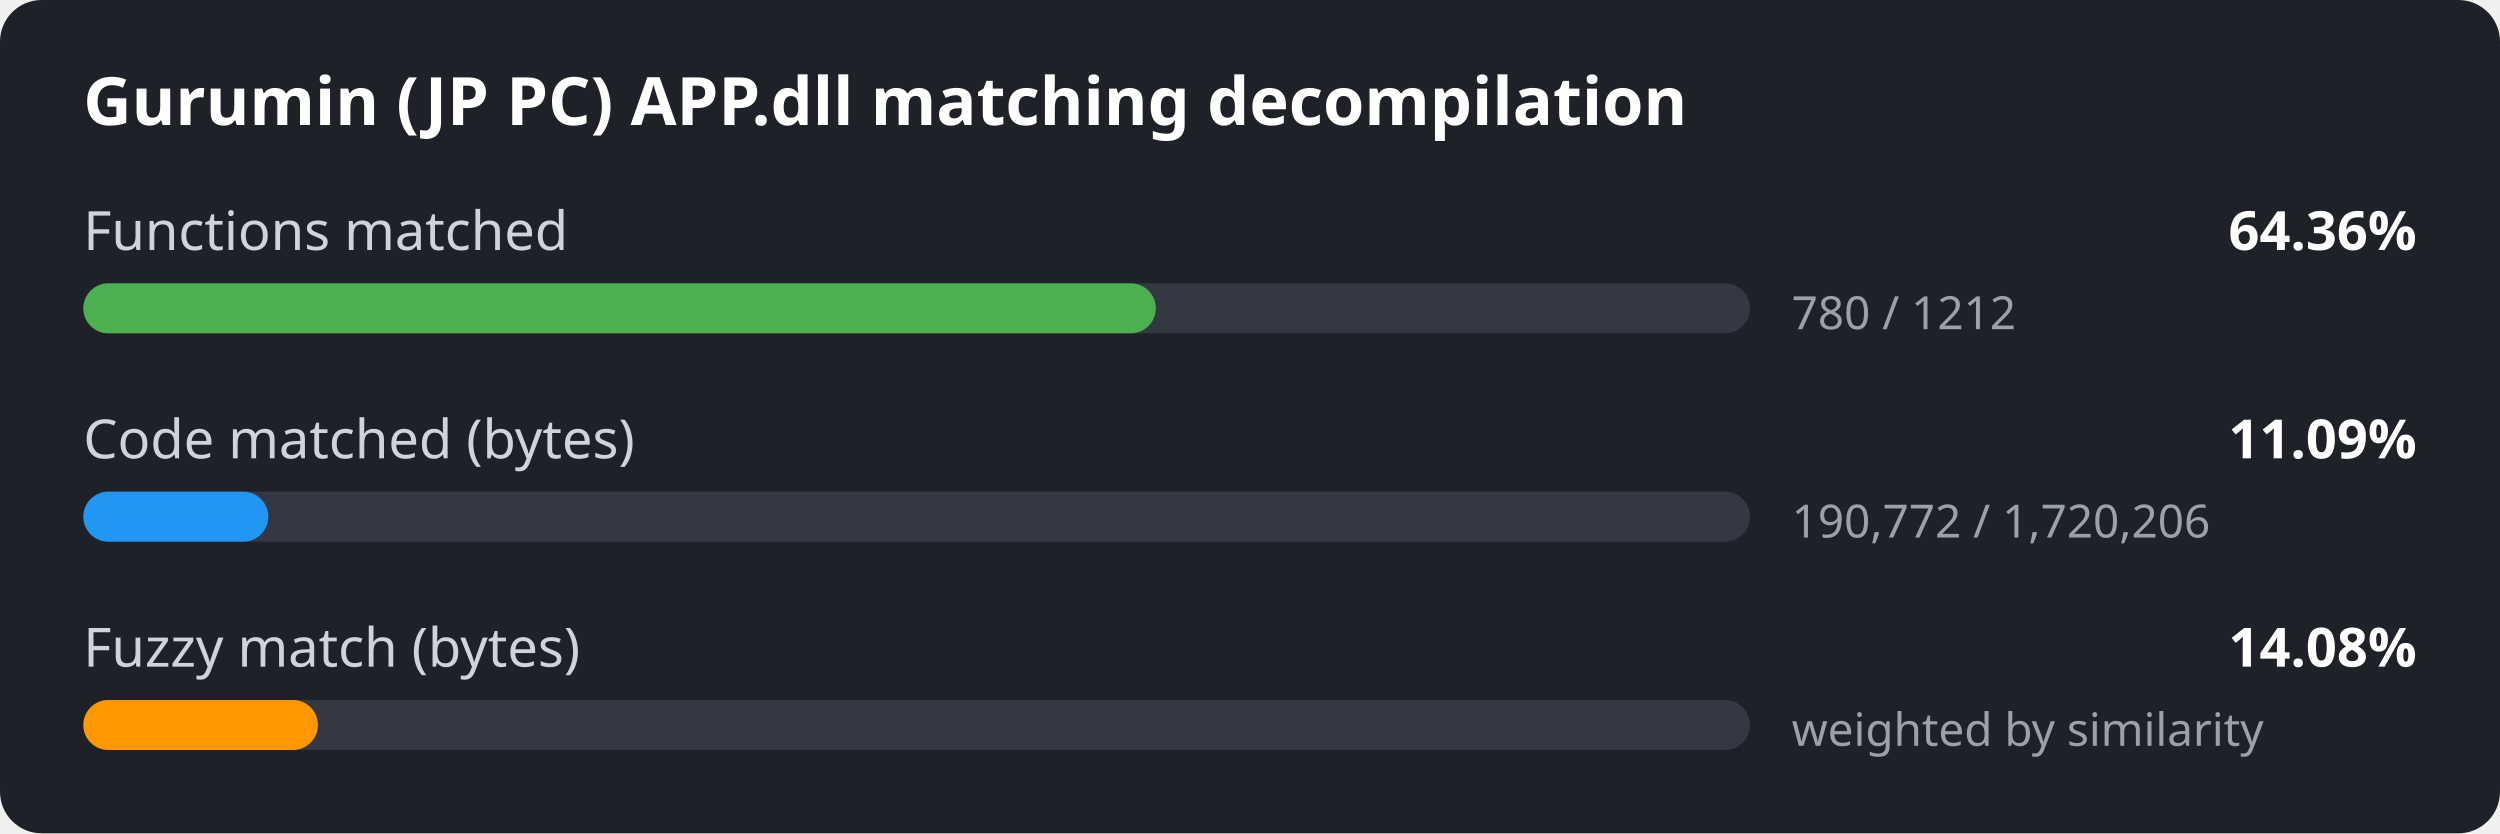
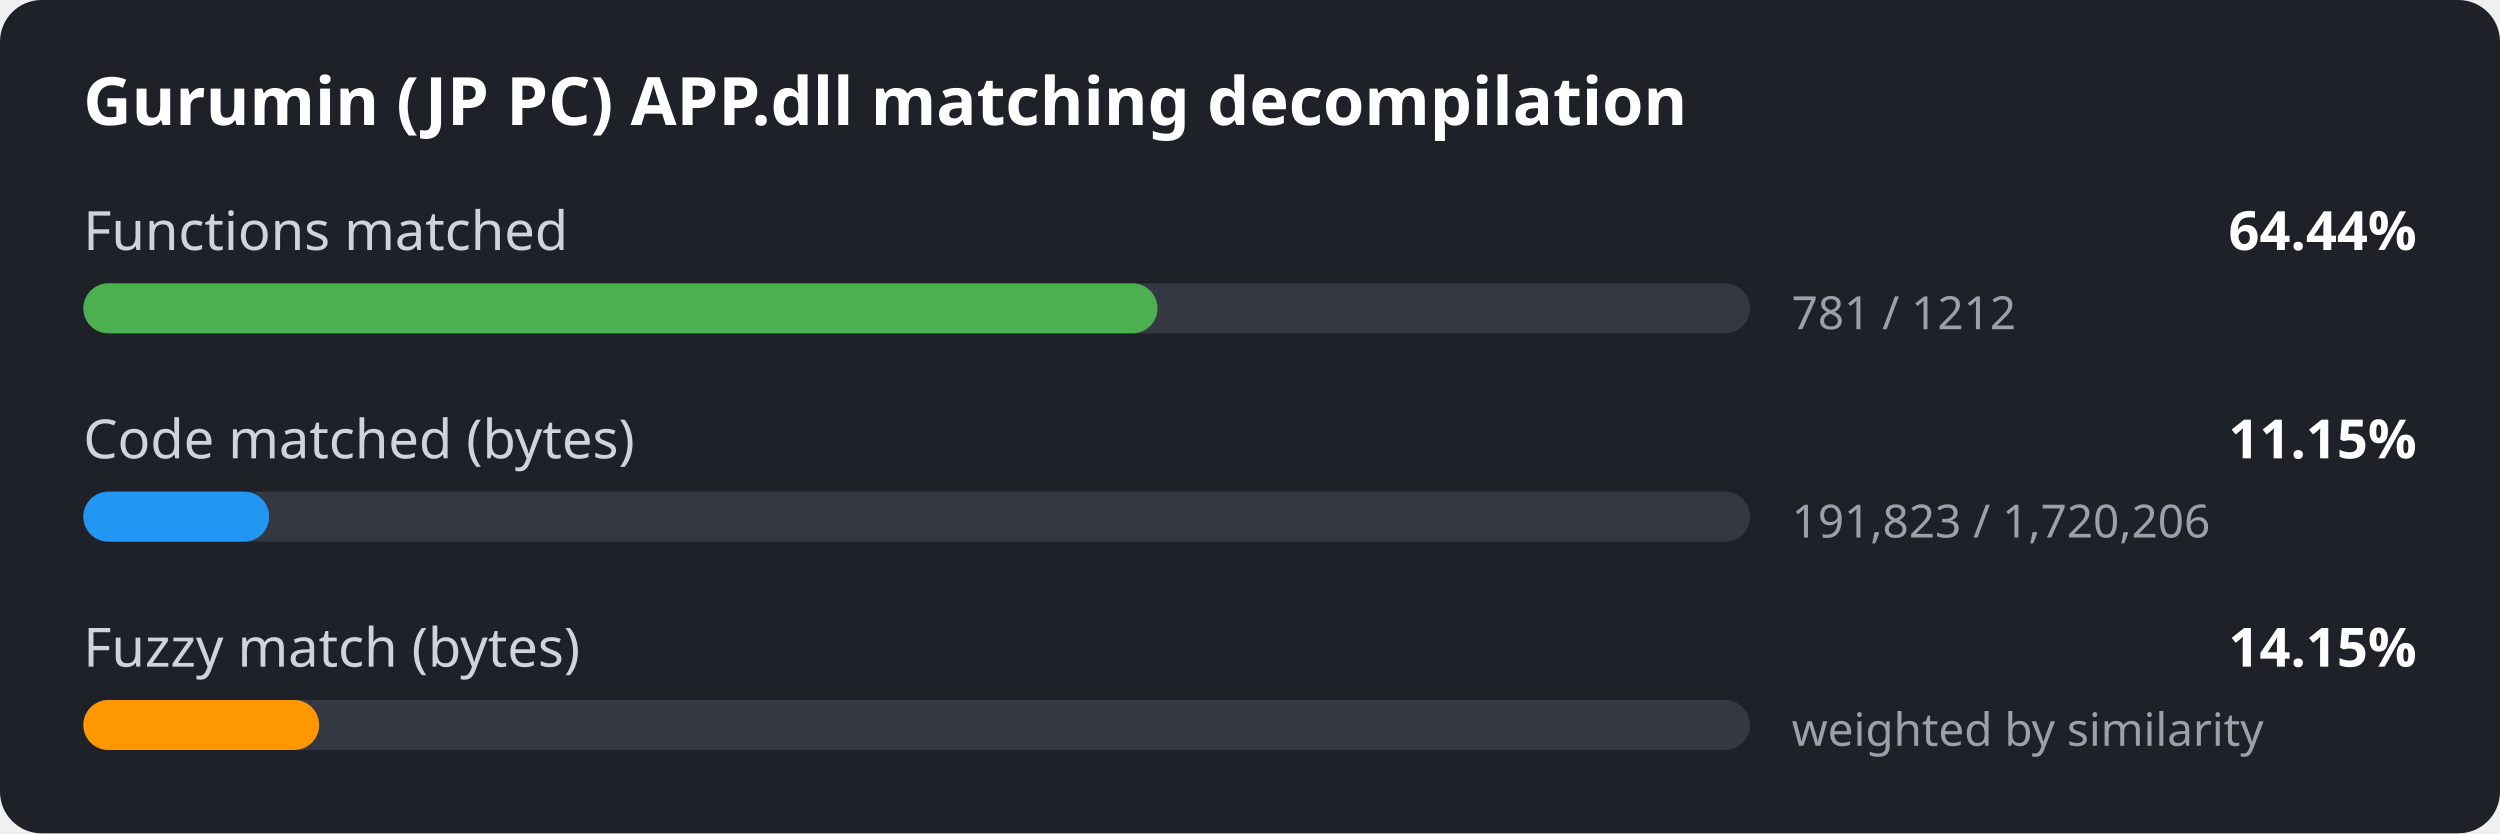
<svg xmlns="http://www.w3.org/2000/svg" width="600" height="200" viewBox="0 0 600 200">
  <style>
.bg { fill: #1e2127; }
.title { font: 600 16px sans-serif; fill: #ffffff; }
.label { font: 13px sans-serif; fill: #d0d4da; }
.value { font: 600 13px sans-serif; fill: #ffffff; }
.detail { font: 11px sans-serif; fill: #9aa1ab; }
.track { fill: #333842; }
</style>
  <rect width="600" height="200" rx="10" class="bg" />
  <text x="20" y="30" class="title">Gurumin (JP PC) APP.dll matching decompilation</text>
  <text x="20" y="60" class="label">Functions matched</text>
-   <text x="580" y="60" class="value" text-anchor="end">64.36%</text>
+   <text x="580" y="60" class="value" text-anchor="end">64.44%</text>
  <rect x="20" y="68" width="400" height="12" rx="6" class="track" />
-   <rect x="20" y="68" width="257.4" height="12" rx="6" fill="#4caf50" />
-   <text x="430" y="79" class="detail">780 / 1212</text>
+   <rect x="20" y="68" width="257.8" height="12" rx="6" fill="#4caf50" />
+   <text x="430" y="79" class="detail">781 / 1212</text>
  <text x="20" y="110" class="label">Code matched (bytes)</text>
-   <text x="580" y="110" class="value" text-anchor="end">11.09%</text>
+   <text x="580" y="110" class="value" text-anchor="end">11.15%</text>
  <rect x="20" y="118" width="400" height="12" rx="6" class="track" />
-   <rect x="20" y="118" width="44.4" height="12" rx="6" fill="#2196f3" />
-   <text x="430" y="129" class="detail">190,772 / 1,720,206</text>
+   <rect x="20" y="118" width="44.6" height="12" rx="6" fill="#2196f3" />
+   <text x="430" y="129" class="detail">191,823 / 1,720,206</text>
  <text x="20" y="160" class="label">Fuzzy match (bytes)</text>
-   <text x="580" y="160" class="value" text-anchor="end">14.08%</text>
+   <text x="580" y="160" class="value" text-anchor="end">14.15%</text>
  <rect x="20" y="168" width="400" height="12" rx="6" class="track" />
-   <rect x="20" y="168" width="56.3" height="12" rx="6" fill="#ff9800" />
+   <rect x="20" y="168" width="56.6" height="12" rx="6" fill="#ff9800" />
  <text x="430" y="179" class="detail">weighted by similarity</text>
</svg>
